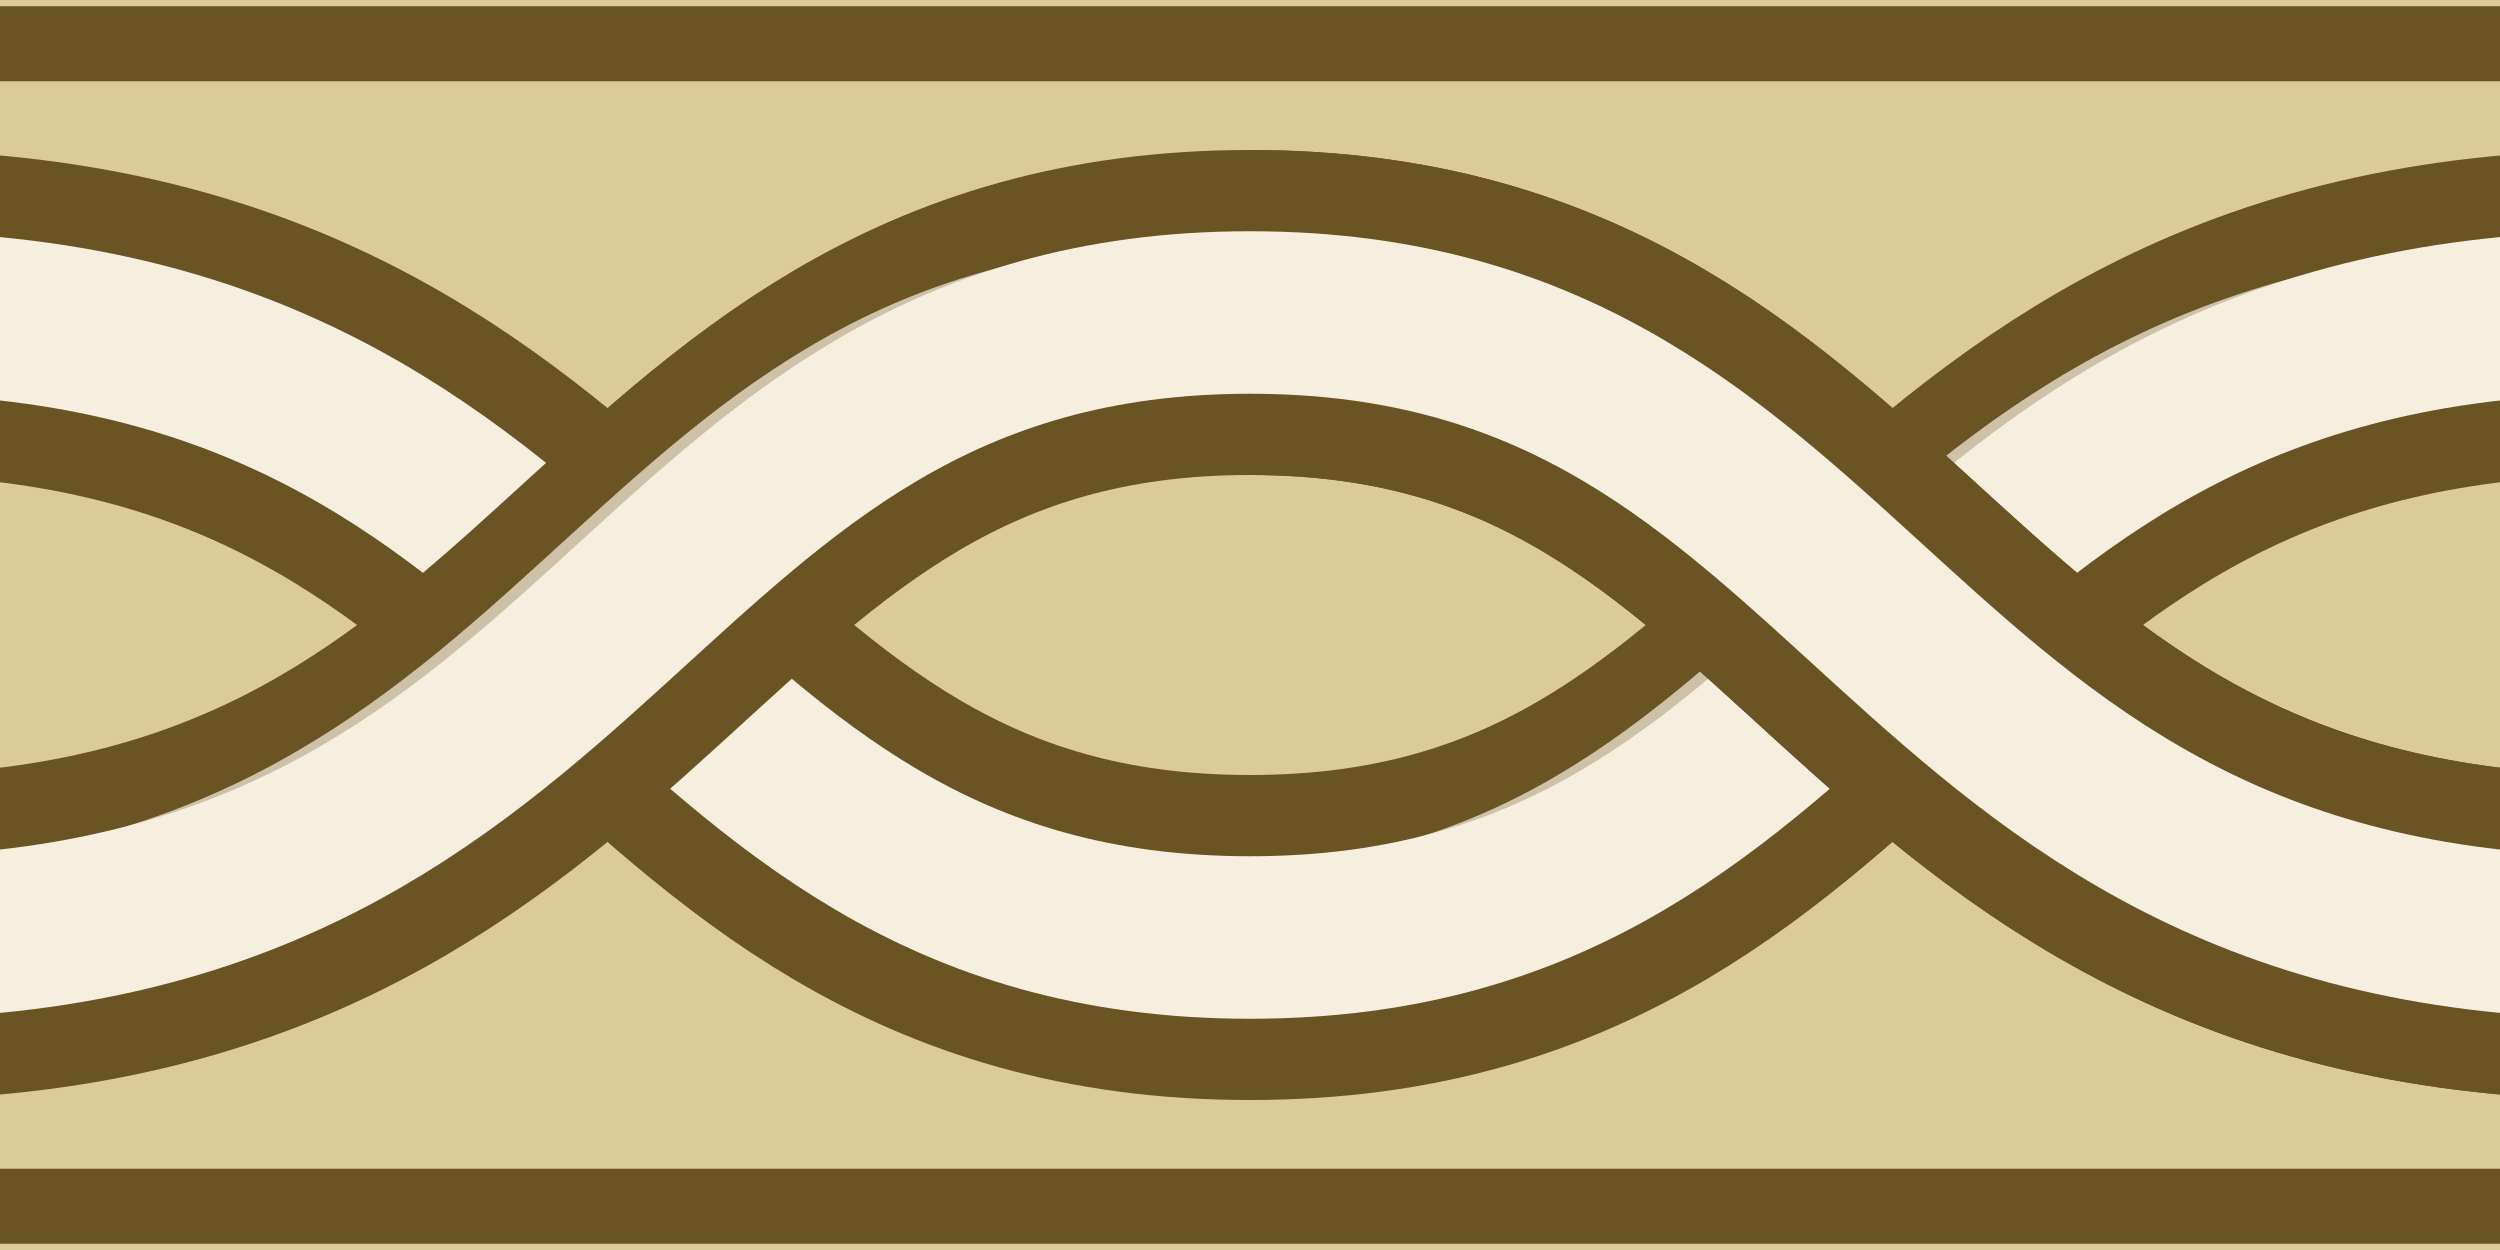
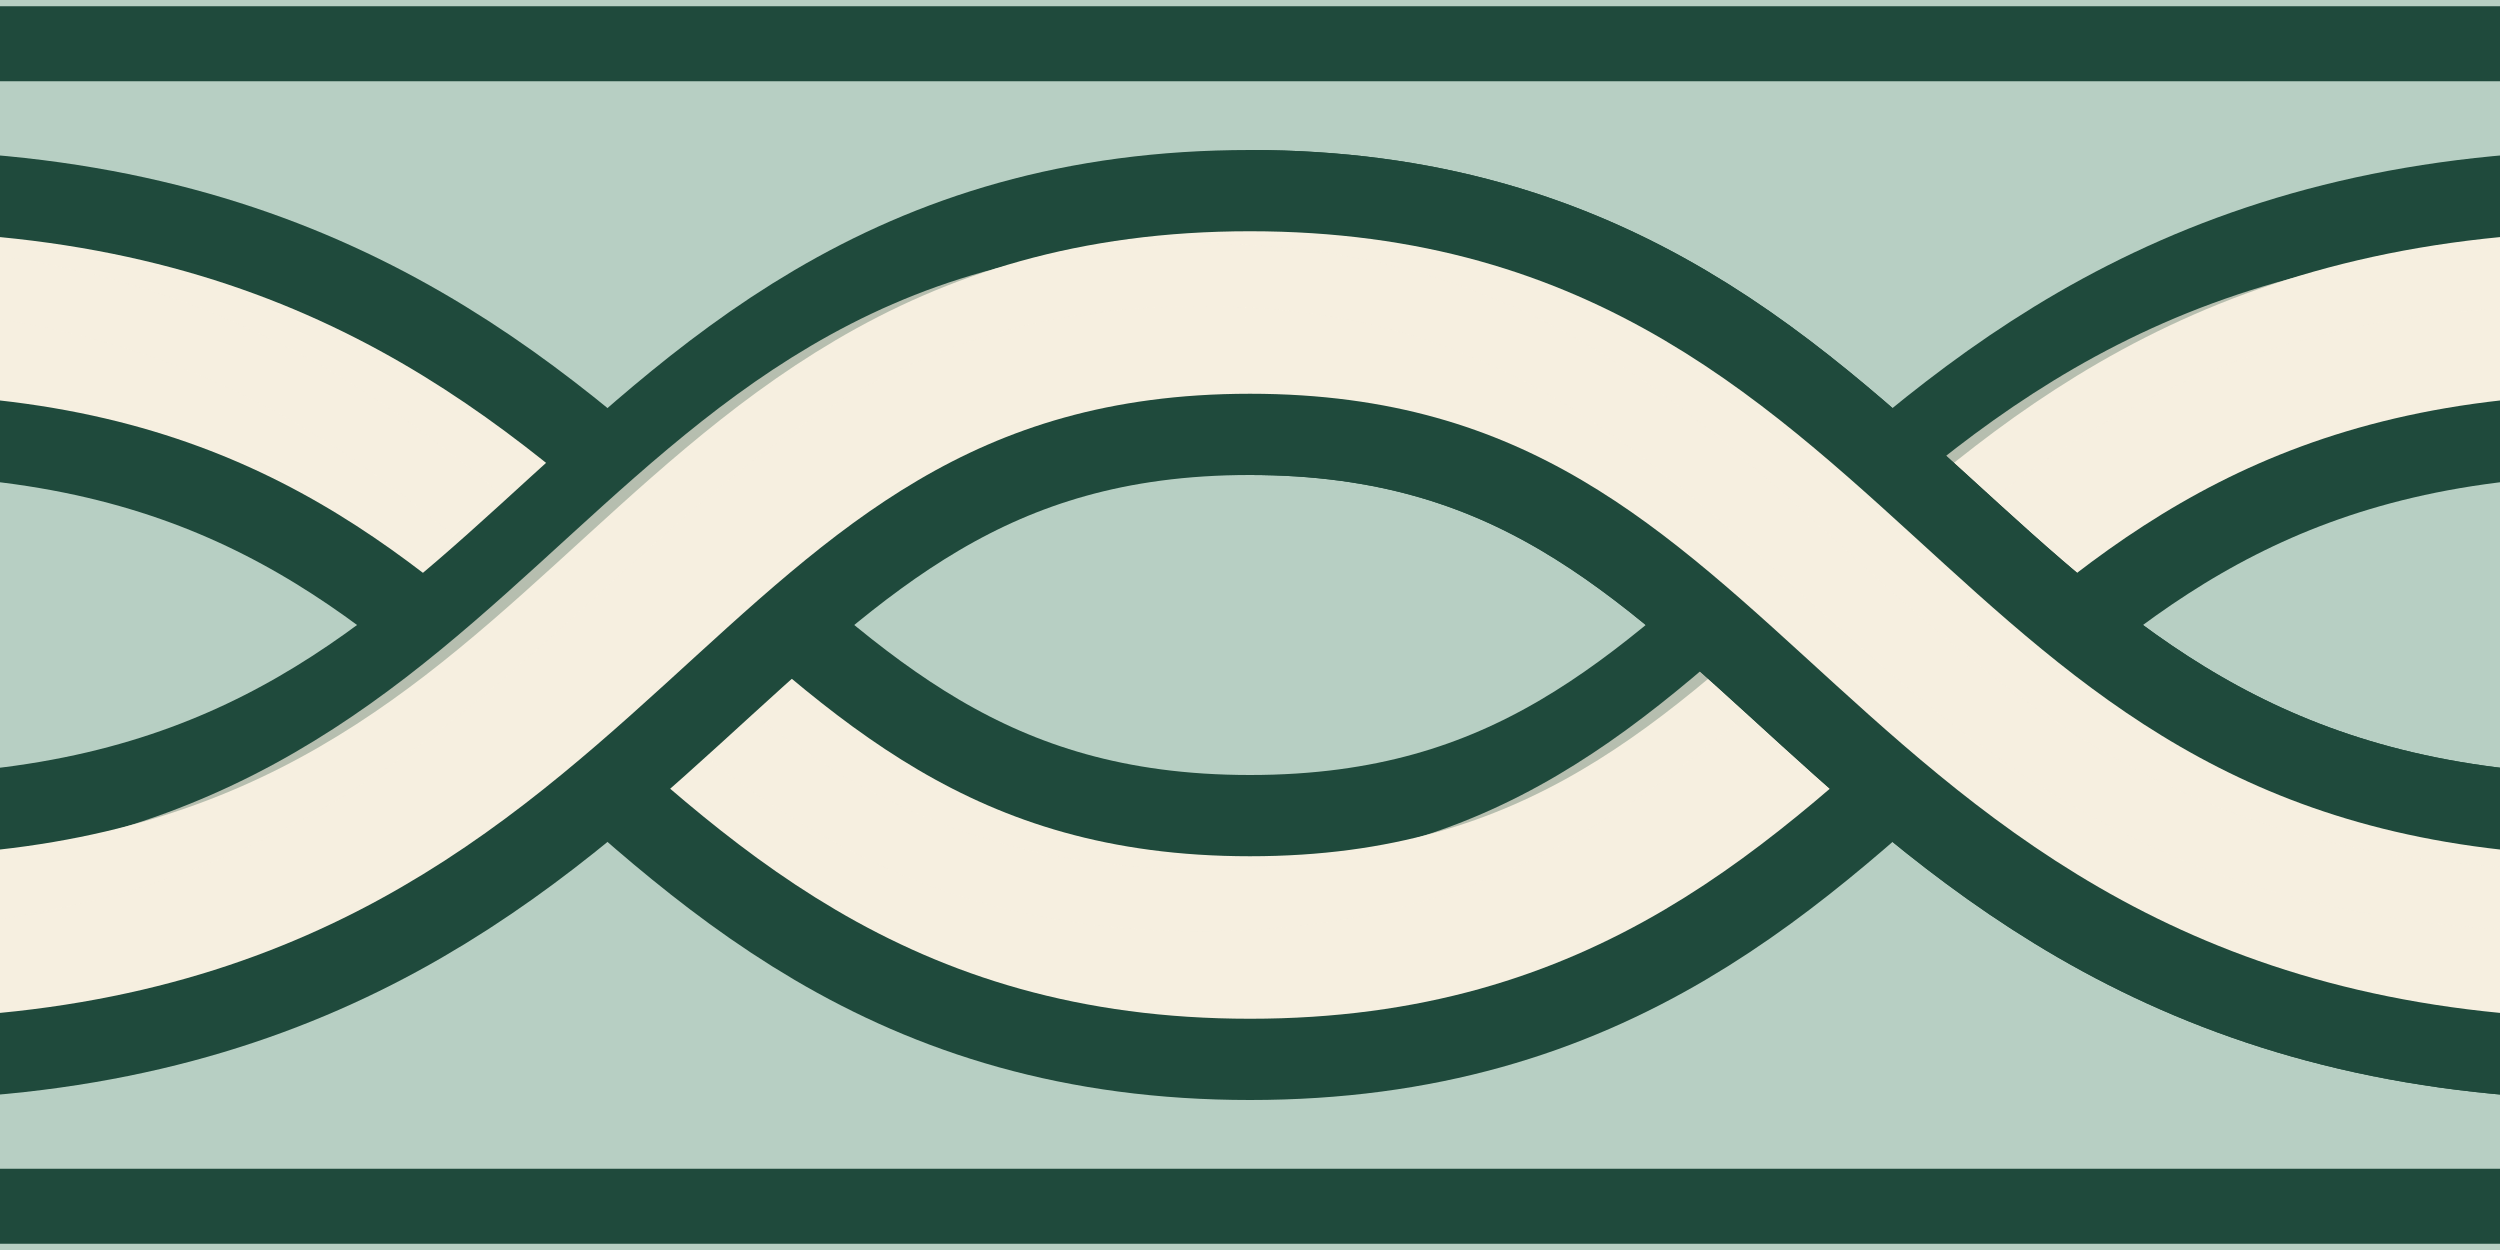
<svg xmlns="http://www.w3.org/2000/svg" width="40" height="20" viewBox="0 0 40 20">
-   <rect width="40" height="20" fill="#dccb98" />
-   <path d="M-2 5C10 5 10 15 20 15C30 15 30 5 42 5" fill="none" stroke="#6b5424" stroke-width="5.2" stroke-linecap="butt" />
+   <rect width="40" height="20" fill="#b7cfc3" />
+   <path d="M-2 5C10 5 10 15 20 15C30 15 30 5 42 5" fill="none" stroke="#1f4a3c" stroke-width="5.2" stroke-linecap="butt" />
  <path d="M-2 5C10 5 10 15 20 15C30 15 30 5 42 5" fill="none" stroke="#f6efe0" stroke-width="2.6" stroke-linecap="butt" />
  <path d="M-2 5C10 5 10 15 20 15C30 15 30 5 42 5" fill="none" stroke="#f6efe0" stroke-width="1" stroke-linecap="butt" opacity=".7" transform="translate(-.8 -.6)" />
-   <path d="M-2 15C10 15 10 5 20 5C30 5 30 15 42 15" fill="none" stroke="#6b5424" stroke-width="5.2" stroke-linecap="butt" />
+   <path d="M-2 15C10 15 10 5 20 5C30 5 30 15 42 15" fill="none" stroke="#1f4a3c" stroke-width="5.2" stroke-linecap="butt" />
  <path d="M-2 15C10 15 10 5 20 5C30 5 30 15 42 15" fill="none" stroke="#f6efe0" stroke-width="2.6" stroke-linecap="butt" />
  <path d="M-2 15C10 15 10 5 20 5C30 5 30 15 42 15" fill="none" stroke="#f6efe0" stroke-width="1" stroke-linecap="butt" opacity=".7" transform="translate(-.8 -.6)" />
-   <path d="M20 5C30 5 30 15 42 15" fill="none" stroke="#6b5424" stroke-width="5.2" stroke-linecap="butt" />
+   <path d="M20 5C30 5 30 15 42 15" fill="none" stroke="#1f4a3c" stroke-width="5.2" stroke-linecap="butt" />
  <path d="M20 5C30 5 30 15 42 15" fill="none" stroke="#f6efe0" stroke-width="2.6" stroke-linecap="butt" />
  <path d="M20 5C30 5 30 15 42 15" fill="none" stroke="#f6efe0" stroke-width="1" stroke-linecap="butt" opacity=".7" transform="translate(-.8 -.6)" />
-   <path d="M0 .7H40M0 19.3H40" stroke="#6b5424" stroke-width="1.2" />
+   <path d="M0 .7H40M0 19.3H40" stroke="#1f4a3c" stroke-width="1.2" />
</svg>
